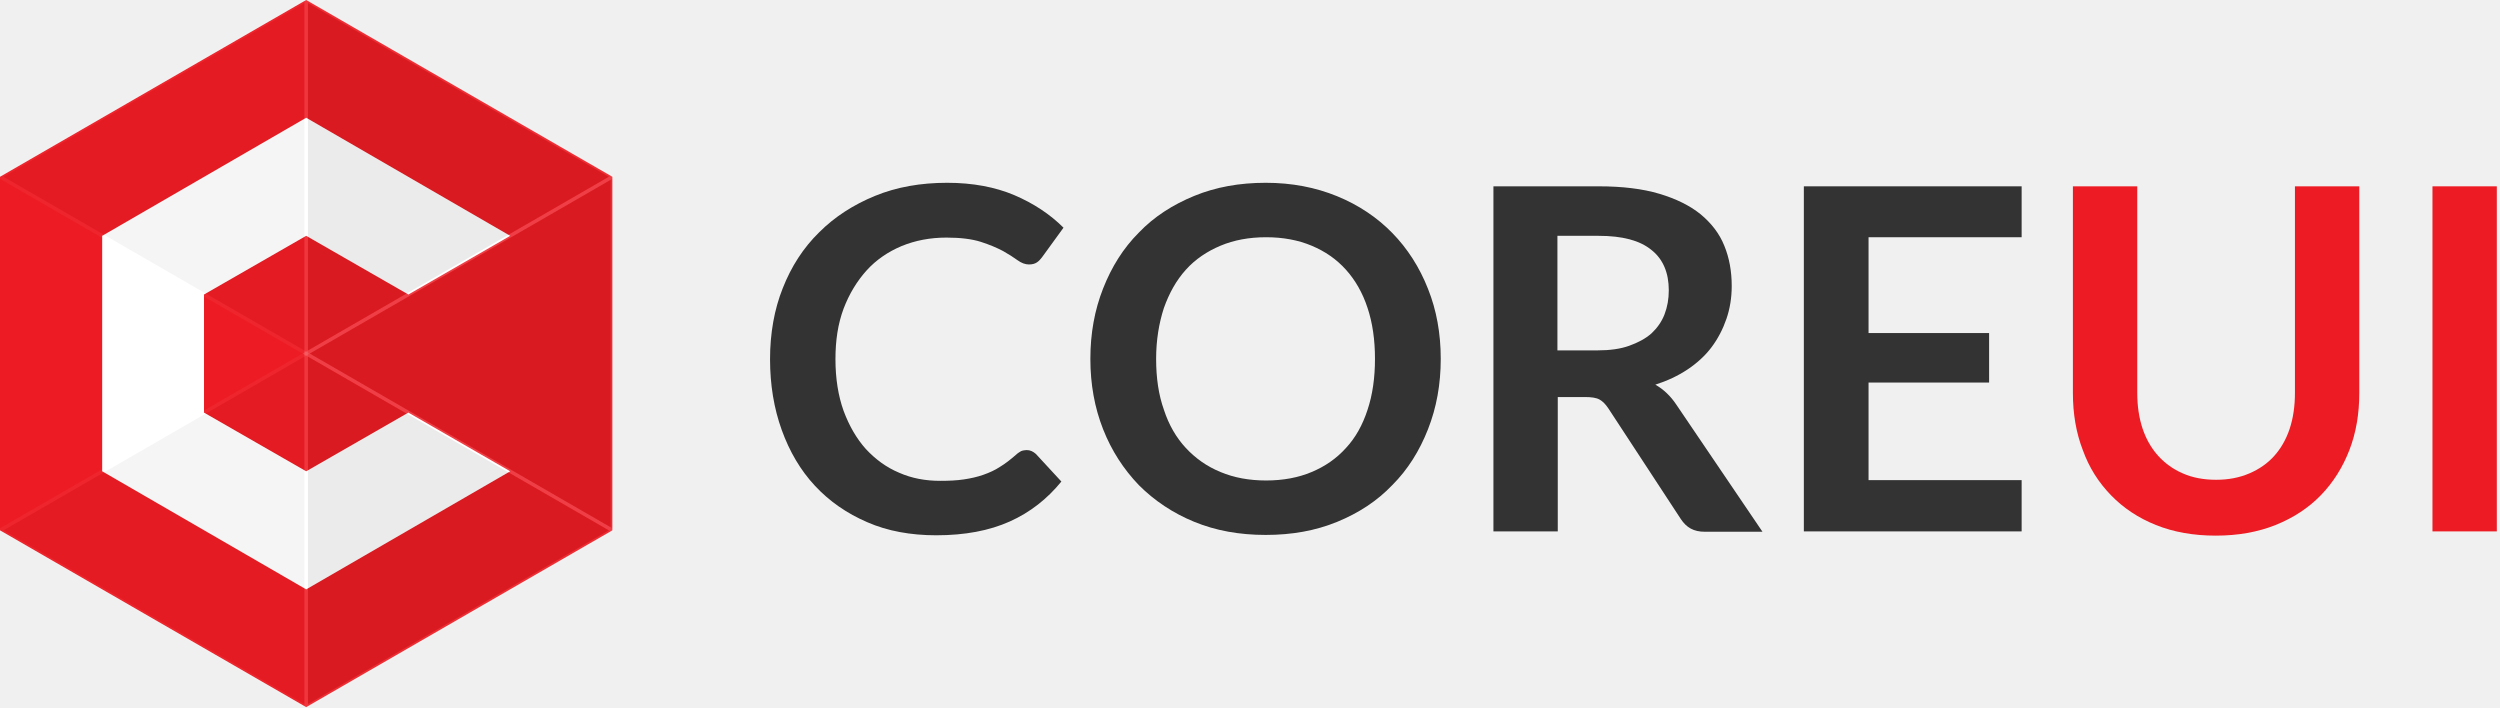
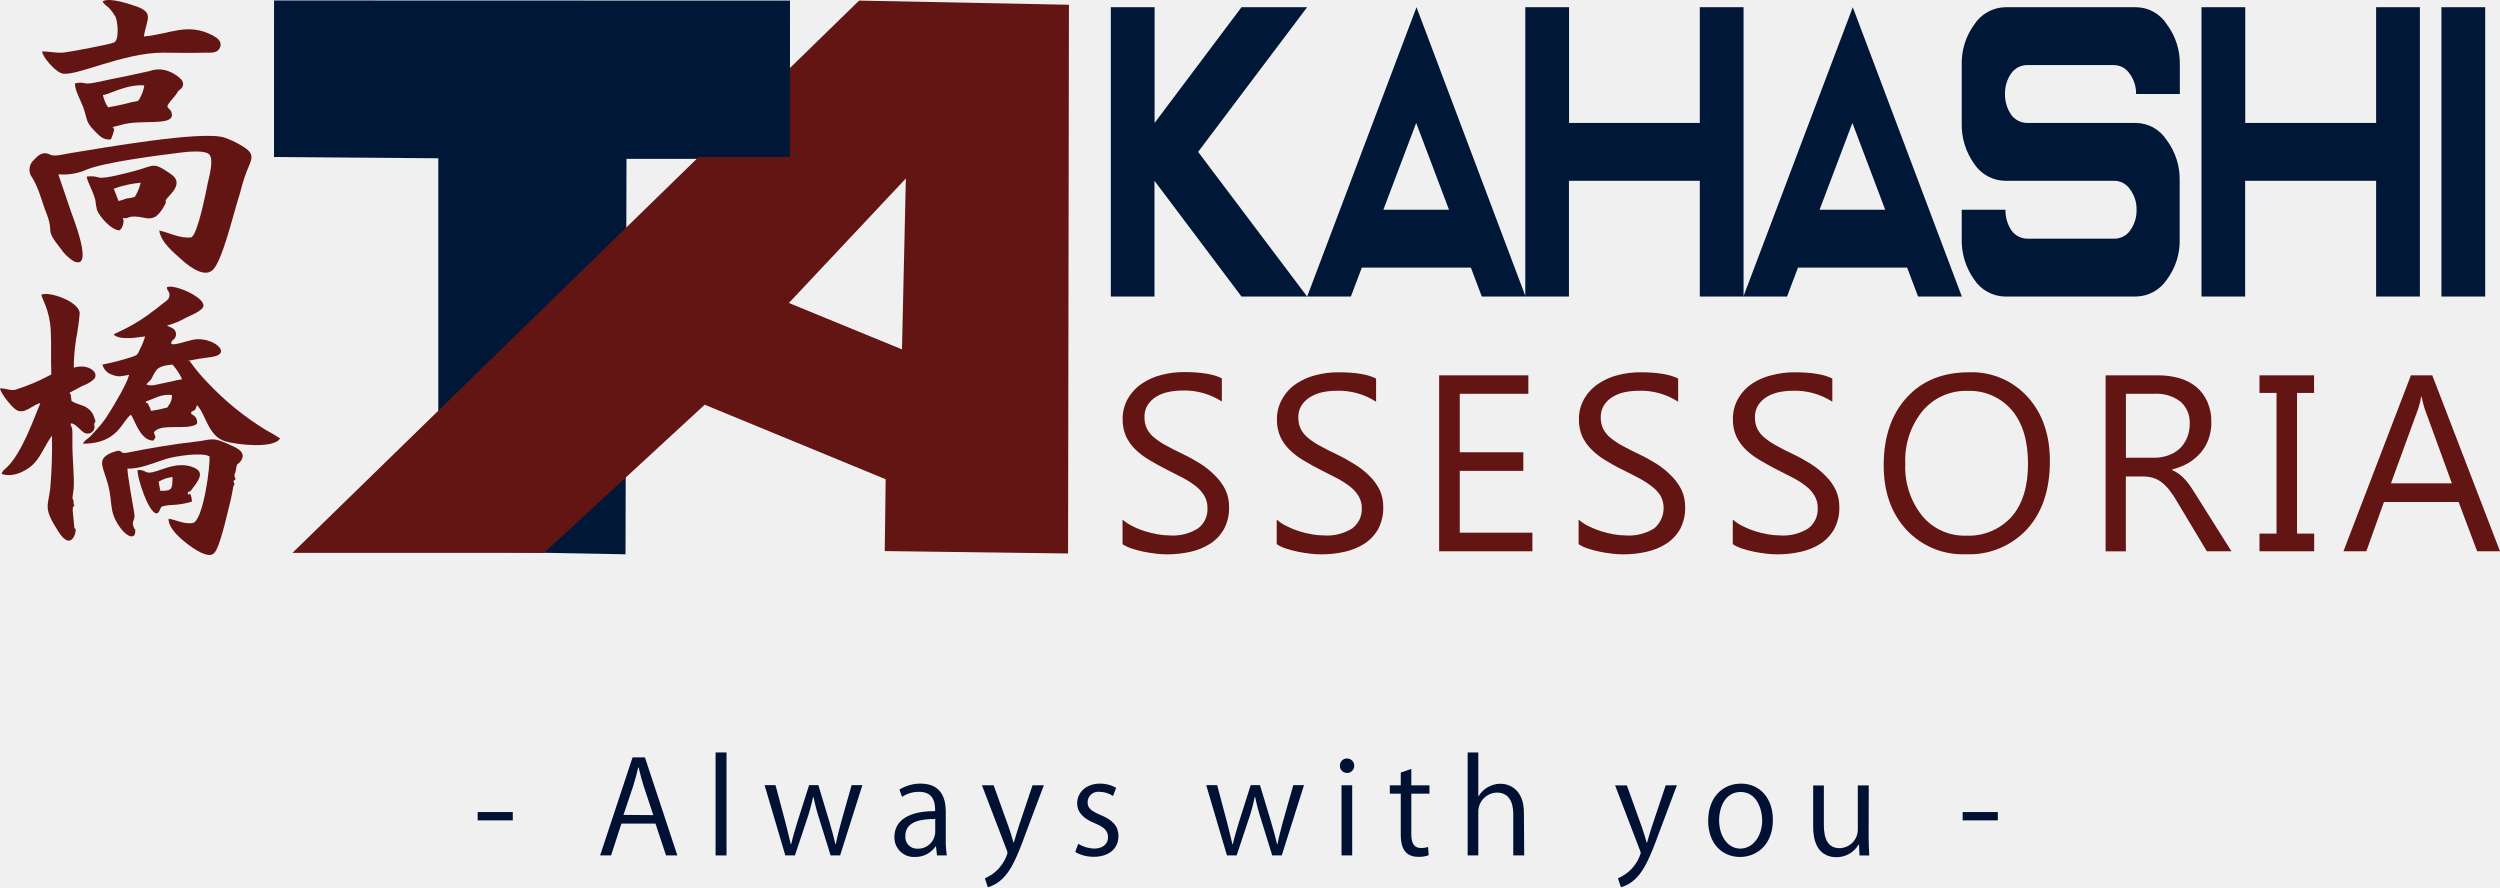
- <svg xmlns="http://www.w3.org/2000/svg" version="1.1" id="Warstwa_1" x="0px" y="0px" width="707.1px" height="200px" viewBox="0 0 707.1 200" enable-background="new 0 0 707.1 200" xml:space="preserve">
-   <polygon fill="#ED1C24" points="0,150 0,50 86.6,0 173.2,50 173.2,150 86.6,200 " />
-   <polygon fill="#FFFFFF" points="86.6,133.3 57.7,116.7 57.7,83.3 86.6,66.7 115.5,83.3 144.3,66.7 86.6,33.3 28.9,66.7 28.9,133.3   86.6,166.7 144.3,133.3 115.5,116.7 " />
-   <polygon opacity="0.04" stroke="#FFFFFF" stroke-miterlimit="10" enable-background="new    " points="0,50 86.6,100 86.6,0 " />
-   <polygon opacity="0.04" stroke="#FFFFFF" stroke-miterlimit="10" enable-background="new    " points="0,150 86.6,200 86.6,100 " />
-   <polygon opacity="0.08" stroke="#FFFFFF" stroke-miterlimit="10" enable-background="new    " points="86.6,100 173.2,150 173.2,50   " />
-   <polygon fill-opacity="0" points="86.6,100 0,50 0,150 " />
-   <polygon opacity="0.08" stroke="#FFFFFF" stroke-miterlimit="10" enable-background="new    " points="173.2,150 86.6,100 86.6,200   " />
-   <polygon opacity="0.08" stroke="#FFFFFF" stroke-miterlimit="10" enable-background="new    " points="173.2,50 86.6,0 86.6,100 " />
-   <g>
-     <path fill="#333333" d="M290.4,127.3c1,0,1.8,0.4,2.6,1.1l7.2,7.8c-4,4.9-8.8,8.7-14.6,11.3c-5.8,2.6-12.7,3.9-20.8,3.9   c-7.2,0-13.8-1.2-19.5-3.7c-5.8-2.5-10.7-5.9-14.8-10.3c-4.1-4.4-7.2-9.7-9.4-15.8c-2.2-6.1-3.3-12.8-3.3-20   c0-7.3,1.2-14.1,3.6-20.1c2.4-6.1,5.8-11.4,10.3-15.8c4.4-4.4,9.7-7.8,15.8-10.3s12.9-3.7,20.4-3.7c7.2,0,13.6,1.2,19,3.5   s10.1,5.4,13.9,9.2l-6.1,8.4c-0.4,0.5-0.8,1-1.4,1.4s-1.3,0.6-2.3,0.6s-2.1-0.4-3.2-1.2s-2.5-1.7-4.1-2.6c-1.7-0.9-3.8-1.8-6.3-2.6   c-2.5-0.8-5.8-1.2-9.7-1.2c-4.6,0-8.8,0.8-12.7,2.4c-3.8,1.6-7.2,3.9-9.9,6.9s-4.9,6.6-6.5,10.8c-1.6,4.3-2.3,9-2.3,14.3   c0,5.5,0.8,10.4,2.3,14.6c1.6,4.3,3.7,7.9,6.3,10.8c2.7,2.9,5.8,5.2,9.4,6.7c3.6,1.6,7.5,2.3,11.6,2.3c2.5,0,4.7-0.1,6.7-0.4   c2-0.3,3.8-0.7,5.5-1.3s3.3-1.3,4.8-2.3c1.5-0.9,3-2.1,4.5-3.4c0.4-0.4,0.9-0.7,1.4-1C289.3,127.4,289.9,127.3,290.4,127.3z" />
-     <path fill="#333333" d="M407.5,101.5c0,7.2-1.2,13.8-3.6,19.9s-5.7,11.4-10.1,15.8c-4.3,4.5-9.5,7.9-15.6,10.4s-12.8,3.7-20.2,3.7   c-7.4,0-14.1-1.2-20.2-3.7s-11.3-6-15.7-10.4c-4.3-4.5-7.7-9.7-10.1-15.8c-2.4-6.1-3.6-12.7-3.6-19.9c0-7.2,1.2-13.8,3.6-19.9   s5.7-11.4,10.1-15.8c4.3-4.5,9.6-7.9,15.7-10.4s12.8-3.7,20.2-3.7c7.4,0,14.1,1.3,20.2,3.8s11.3,6,15.6,10.4   c4.3,4.4,7.7,9.7,10.1,15.8C406.3,87.7,407.5,94.3,407.5,101.5z M388.9,101.5c0-5.4-0.7-10.2-2.1-14.4c-1.4-4.3-3.5-7.9-6.1-10.8   c-2.7-3-5.9-5.2-9.7-6.8c-3.8-1.6-8.1-2.4-12.9-2.4s-9.1,0.8-12.9,2.4s-7.1,3.8-9.8,6.8c-2.7,3-4.7,6.6-6.2,10.8   c-1.4,4.3-2.2,9.1-2.2,14.4c0,5.4,0.7,10.2,2.2,14.4c1.4,4.3,3.5,7.9,6.2,10.8s5.9,5.2,9.8,6.8c3.8,1.6,8.1,2.4,12.9,2.4   s9.1-0.8,12.9-2.4c3.8-1.6,7-3.8,9.7-6.8c2.7-2.9,4.7-6.5,6.1-10.8C388.2,111.7,388.9,106.9,388.9,101.5z" />
-     <path fill="#333333" d="M440.6,112.2v38.1h-18.2V52.7h29.8c6.7,0,12.4,0.7,17.1,2.1c4.7,1.4,8.6,3.3,11.7,5.8   c3,2.5,5.3,5.4,6.7,8.9c1.4,3.4,2.1,7.2,2.1,11.4c0,3.3-0.5,6.4-1.5,9.3s-2.4,5.6-4.2,8c-1.8,2.4-4.1,4.5-6.8,6.3   c-2.7,1.8-5.7,3.2-9.1,4.3c2.3,1.3,4.3,3.2,5.9,5.6l24.4,36h-16.3c-1.6,0-2.9-0.3-4-0.9c-1.1-0.6-2-1.5-2.8-2.7l-20.5-31.3   c-0.8-1.2-1.6-2-2.5-2.5s-2.3-0.7-4.1-0.7h-7.7V112.2z M440.6,99.1h11.3c3.4,0,6.4-0.4,8.9-1.3s4.6-2,6.3-3.5   c1.6-1.5,2.9-3.3,3.7-5.4c0.8-2.1,1.2-4.3,1.2-6.8c0-4.9-1.6-8.8-4.9-11.4c-3.3-2.7-8.2-4-15-4h-11.6v32.4H440.6z" />
-     <path fill="#333333" d="M571.8,52.7v14.4h-43.3v27.1h34.1v14h-34.1v27.6h43.3v14.5h-61.6V52.7H571.8z" />
-     <path fill="#ED1C24" d="M626.8,135.7c3.5,0,6.6-0.6,9.4-1.8c2.8-1.2,5.1-2.8,7-4.9c1.9-2.1,3.4-4.7,4.4-7.7s1.5-6.4,1.5-10.1V52.7   h18.2v58.5c0,5.8-0.9,11.2-2.8,16.1c-1.9,4.9-4.6,9.2-8.1,12.8c-3.5,3.6-7.8,6.4-12.8,8.4s-10.6,3-16.9,3s-11.9-1-16.9-3   s-9.2-4.8-12.7-8.4c-3.5-3.6-6.2-7.8-8-12.8c-1.9-4.9-2.8-10.3-2.8-16.1V52.7h18.2v58.4c0,3.7,0.5,7.1,1.5,10.1s2.5,5.6,4.4,7.7   s4.2,3.8,7,5C620.1,135.1,623.3,135.7,626.8,135.7z" />
-     <path fill="#ED1C24" d="M706.2,150.3H688V52.7h18.2V150.3z" />
+ <svg xmlns="http://www.w3.org/2000/svg" viewBox="0 0 457.11 162.24">
+   <defs>
+     <style>.cls-1{fill:#013;}.cls-2,.cls-4{fill:#001737;}.cls-2,.cls-3{fill-rule:evenodd;}.cls-3{fill:#631514;}</style>
+   </defs>
+   <g id="Camada_2" data-name="Camada 2">
+     <g id="Camada_1-2" data-name="Camada 1">
+       <path class="cls-1" d="M87.34,148.48h6.42V150H87.34Z" />
+       <path class="cls-1" d="M123.85,156.41h-2.07l-1.93-5.82h-6.23l-1.89,5.82h-2l5.93-17.93h2.26Zm-4.4-7.37-1.76-5.32c-.38-1.22-.69-2.35-.92-3.41h-.07c-.24,1.08-.57,2.21-.9,3.34L114,149Z" />
+       <path class="cls-1" d="M132.84,156.41h-2V137.58h2Z" />
+       <path class="cls-1" d="M157.68,143.56l-4.07,12.85h-1.74l-2-6.45a37.35,37.35,0,0,1-1.13-4.24h-.07a34,34,0,0,1-1.18,4.26l-2.14,6.43h-1.76l-3.79-12.85h2l1.79,6.73c.35,1.43.71,2.75,1,4.07h.07c.29-1.27.71-2.66,1.13-4.05l2.15-6.75h1.69l2,6.63c.44,1.51.82,2.87,1.13,4.17h.07c.23-1.27.58-2.61,1-4.14l1.88-6.66Z" />
+       <path class="cls-1" d="M172.93,153.35a17.46,17.46,0,0,0,.19,3.06h-1.79l-.19-1.65h-.07a4.47,4.47,0,0,1-3.79,1.93,3.55,3.55,0,0,1-3.74-3.65c0-3.08,2.68-4.75,7.44-4.73,0-1.08,0-3.53-2.92-3.53a5.56,5.56,0,0,0-3.13.92l-.47-1.34a7.3,7.3,0,0,1,3.9-1.08c3.63,0,4.57,2.56,4.57,5.1Zm-1.93-3.6c-2.42,0-5.46.35-5.46,3.06a2.13,2.13,0,0,0,2.21,2.37,3.14,3.14,0,0,0,3.25-3Z" />
+       <path class="cls-1" d="M190.86,143.58l-3.42,9.08c-1.52,4.17-2.61,6.57-4.21,8.07a6.48,6.48,0,0,1-2.61,1.51l-.54-1.65a7.3,7.3,0,0,0,4.14-4.61,1.77,1.77,0,0,0-.14-.54l-4.54-11.86h2.14l2.8,7.79c.33.9.61,1.91.82,2.68h.07c.22-.77.52-1.74.83-2.73l2.59-7.74Z" />
+       <path class="cls-1" d="M203.51,145.54a4.54,4.54,0,0,0-2.49-.76,1.93,1.93,0,0,0-2.16,1.91c0,1.1.72,1.62,2.37,2.33,2.07.84,3.27,1.93,3.27,3.86,0,2.28-1.74,3.78-4.54,3.78a6.75,6.75,0,0,1-3.36-.87l.54-1.5a6.09,6.09,0,0,0,2.89.87c1.72,0,2.57-.92,2.57-2.07s-.69-1.86-2.38-2.54c-2.16-.87-3.27-2.07-3.27-3.63,0-2,1.6-3.64,4.19-3.64a5.71,5.71,0,0,1,2.94.77Z" />
+       <path class="cls-1" d="M238.43,143.56l-4.07,12.85h-1.74l-2-6.45a39.57,39.57,0,0,1-1.13-4.24h-.07a32.39,32.39,0,0,1-1.17,4.26l-2.14,6.43h-1.77l-3.79-12.85h2l1.79,6.73c.35,1.43.7,2.75,1,4.07h.07c.28-1.27.71-2.66,1.13-4.05l2.14-6.75h1.7l2,6.63c.45,1.51.83,2.87,1.13,4.17h.07c.24-1.27.59-2.61,1-4.14l1.89-6.66Z" />
+       <path class="cls-1" d="M246.24,141.32A1.26,1.26,0,0,1,245,140a1.28,1.28,0,0,1,1.29-1.32,1.33,1.33,0,0,1,0,2.66Zm1,15.09h-1.95V143.58h1.95Z" />
+       <path class="cls-1" d="M256.12,141.25l1.93-.66v3h3.32v1.53h-3.32v7.41c0,1.63.49,2.52,1.74,2.52a3.77,3.77,0,0,0,1.32-.19l.12,1.51a5,5,0,0,1-1.91.3c-3.11,0-3.2-2.82-3.2-4.18v-7.37h-2v-1.53h2Z" />
+       <path class="cls-1" d="M278.69,156.41h-2v-7.58c0-2.1-.75-3.91-3-3.91a3.49,3.49,0,0,0-3.39,3.6v7.89h-1.95V137.58h1.95v8h.05a4.7,4.7,0,0,1,4-2.28c1.58,0,4.29,1,4.29,5.31Z" />
+       <path class="cls-1" d="M306.61,143.58l-3.41,9.08c-1.53,4.17-2.61,6.57-4.21,8.07a6.48,6.48,0,0,1-2.61,1.51l-.55-1.65A7.32,7.32,0,0,0,300,156a1.58,1.58,0,0,0-.15-.54l-4.54-11.86h2.15l2.8,7.79c.32.9.61,1.91.82,2.68h.07c.21-.77.52-1.74.82-2.73l2.59-7.74Z" />
+       <path class="cls-1" d="M324.16,149.89c0,4.77-3.15,6.8-6,6.8-3.29,0-5.83-2.47-5.83-6.61,0-4.38,2.73-6.8,6-6.8C321.83,143.28,324.16,146,324.16,149.89Zm-5.9-5.08c-2.78,0-3.93,2.73-3.93,5.2,0,2.84,1.57,5.15,3.88,5.15s4-2.31,4-5.2C322.16,147.68,321.06,144.81,318.26,144.81Z" />
+       <path class="cls-1" d="M341.67,153c0,1.32.07,2.43.11,3.42H340l-.09-2h-.08a4.63,4.63,0,0,1-4.09,2.31c-1.93,0-4.21-1.11-4.21-5.53v-7.58h1.95v7.23c0,2.49.73,4.23,2.87,4.23a3.39,3.39,0,0,0,3.34-3.48v-8h2Z" />
+       <path class="cls-1" d="M358.86,148.48h6.43V150h-6.43Z" />
+       <polygon class="cls-2" points="50.12 28.71 80.14 28.94 80.14 100.73 114.37 101.35 114.55 29.05 144.43 29.04 144.42 0.14 50.16 0.11 50.12 28.71" />
+       <path class="cls-2" d="M446.4,54.22V1.32h8v52.9Zm-43.87,0V1.32h8V22.48h23.93V1.32h8v52.9h-8V33.06H410.51V54.22Zm-35.89,0A6.87,6.87,0,0,1,361,51.16a12.27,12.27,0,0,1-2.31-7.52V38.35h8a6.49,6.49,0,0,0,1.11,3.81,3.59,3.59,0,0,0,2.87,1.48h16a3.49,3.49,0,0,0,2.8-1.48,6.2,6.2,0,0,0,1.19-3.81,6,6,0,0,0-1.19-3.72,3.44,3.44,0,0,0-2.8-1.57H366.64A6.87,6.87,0,0,1,361,30a12.27,12.27,0,0,1-2.31-7.52V11.9A11.93,11.93,0,0,1,361,4.46a6.91,6.91,0,0,1,5.67-3.14h23.93a6.75,6.75,0,0,1,5.6,3.14,11.92,11.92,0,0,1,2.37,7.44v5.29h-8a6,6,0,0,0-1.19-3.73,3.45,3.45,0,0,0-2.8-1.56h-16a3.54,3.54,0,0,0-2.87,1.56,6.32,6.32,0,0,0-1.11,3.73A6.49,6.49,0,0,0,367.75,21a3.62,3.62,0,0,0,2.87,1.48h19.95a6.74,6.74,0,0,1,5.6,3.15,11.89,11.89,0,0,1,2.37,7.43V43.64a11.82,11.82,0,0,1-2.37,7.52,6.93,6.93,0,0,1-5.6,3.06Zm-47.87,0,20-52.9,19.94,52.9h-8l-2-5.29H328.75l-2,5.29ZM344.7,38.35l-6-15.87-6,15.87ZM278.89,54.22V1.32h8V22.48H310.8V1.32h8v52.9h-8V33.06H286.87V54.22Zm-39.88,0L259,1.32l19.94,52.9h-8l-2-5.29H249l-2,5.29Zm25.93-15.87-6-15.87-6,15.87ZM203.11,54.22V1.32h8V22.48L227,1.32h12L219.07,27.77,239,54.22H227L211.09,33.06V54.22Z" />
+       <path class="cls-3" d="M448.31,88.38l-5-13.72a14.62,14.62,0,0,1-.52-2.13h-.1a12,12,0,0,1-.52,2.16l-5,13.69Zm8.8,12.41h-4.18l-3.39-9H435.89l-3.22,9h-4.18l12.33-32.16h3.91Zm-34-32.16v3.21H420V97.57h3.13v3.22h-10V97.57h3.12V71.84h-3.12V68.63ZM388.71,72V83.7h5.12a8,8,0,0,0,2.62-.43,6.2,6.2,0,0,0,2.07-1.22,5.78,5.78,0,0,0,1.37-2,6.58,6.58,0,0,0,.49-2.6,5.07,5.07,0,0,0-1.67-4A7.19,7.19,0,0,0,393.87,72ZM408,100.79h-4.5l-5.39-9a17.4,17.4,0,0,0-1.43-2.15,7.77,7.77,0,0,0-1.42-1.44,4.55,4.55,0,0,0-1.57-.82,6.17,6.17,0,0,0-1.89-.26h-3.1v13.69H385V68.63h9.6a13.83,13.83,0,0,1,3.9.52,8.81,8.81,0,0,1,3.09,1.6,7.42,7.42,0,0,1,2,2.69,8.78,8.78,0,0,1,.74,3.75,8.93,8.93,0,0,1-.5,3.08,8,8,0,0,1-1.44,2.5,9.14,9.14,0,0,1-2.24,1.88,11.68,11.68,0,0,1-3,1.19v.09a6.8,6.8,0,0,1,1.39.82,8.31,8.31,0,0,1,1.14,1.09,12.79,12.79,0,0,1,1.06,1.42c.35.54.74,1.15,1.18,1.86ZM359.77,71.47a10.33,10.33,0,0,0-8.23,3.66,14.19,14.19,0,0,0-3.17,9.61,14.29,14.29,0,0,0,3.09,9.58,10,10,0,0,0,8,3.62,10.59,10.59,0,0,0,8.35-3.45q3-3.46,3-9.68,0-6.37-3-9.86A10.13,10.13,0,0,0,359.77,71.47Zm-.28,29.87a14.09,14.09,0,0,1-10.95-4.51q-4.12-4.52-4.12-11.74,0-7.77,4.2-12.39T360,68.07a13.78,13.78,0,0,1,10.73,4.49q4.08,4.5,4.08,11.74,0,7.88-4.18,12.46A14.37,14.37,0,0,1,359.49,101.34ZM316.83,99.5V95a8.31,8.31,0,0,0,1.83,1.21,13.82,13.82,0,0,0,2.24.91,18,18,0,0,0,2.36.58,13.71,13.71,0,0,0,2.2.2,8.57,8.57,0,0,0,5.18-1.29,4.37,4.37,0,0,0,1.72-3.7,4.26,4.26,0,0,0-.58-2.27,6.29,6.29,0,0,0-1.57-1.76,15.65,15.65,0,0,0-2.39-1.53q-1.38-.73-3-1.53c-1.12-.58-2.16-1.15-3.13-1.74a13,13,0,0,1-2.54-1.93,8.21,8.21,0,0,1-1.69-2.38,7.49,7.49,0,0,1-.61-3.14,7.35,7.35,0,0,1,1-3.82,8.11,8.11,0,0,1,2.53-2.68A11.28,11.28,0,0,1,324,68.59a16.11,16.11,0,0,1,4.1-.52c3.17,0,5.48.39,6.93,1.15v4.23a12.55,12.55,0,0,0-7.32-2,12.25,12.25,0,0,0-2.46.26,7,7,0,0,0-2.2.85,4.92,4.92,0,0,0-1.57,1.51,4,4,0,0,0-.6,2.25,4.58,4.58,0,0,0,.46,2.13,5.11,5.11,0,0,0,1.35,1.63,13.29,13.29,0,0,0,2.18,1.44c.86.46,1.86,1,3,1.53s2.24,1.16,3.27,1.8A15.27,15.27,0,0,1,333.78,87a9.5,9.5,0,0,1,1.85,2.53,7.27,7.27,0,0,1,.68,3.2,8.14,8.14,0,0,1-.93,4,7.76,7.76,0,0,1-2.51,2.68,11.2,11.2,0,0,1-3.64,1.49,19.8,19.8,0,0,1-4.35.46,18.34,18.34,0,0,1-1.89-.12c-.75-.09-1.5-.2-2.29-.36a20.18,20.18,0,0,1-2.2-.59A6.9,6.9,0,0,1,316.83,99.5Zm-28.19,0V95a8.31,8.31,0,0,0,1.83,1.21,14.19,14.19,0,0,0,2.24.91,18.45,18.45,0,0,0,2.36.58,13.71,13.71,0,0,0,2.2.2,8.61,8.61,0,0,0,5.19-1.29,4.84,4.84,0,0,0,1.14-6A6.49,6.49,0,0,0,302,88.92a15.17,15.17,0,0,0-2.39-1.53c-.92-.49-1.91-1-3-1.53s-2.17-1.15-3.14-1.74A13,13,0,0,1,291,82.19a8.21,8.21,0,0,1-1.69-2.38,7.49,7.49,0,0,1-.61-3.14,7.35,7.35,0,0,1,1-3.82,8.14,8.14,0,0,1,2.54-2.68,11.23,11.23,0,0,1,3.57-1.58,16.17,16.17,0,0,1,4.1-.52c3.17,0,5.48.39,6.93,1.15v4.23a12.52,12.52,0,0,0-7.31-2,12.27,12.27,0,0,0-2.47.26,7,7,0,0,0-2.2.85,4.92,4.92,0,0,0-1.57,1.51,4,4,0,0,0-.6,2.25,4.58,4.58,0,0,0,.46,2.13,5.25,5.25,0,0,0,1.35,1.63,13,13,0,0,0,2.19,1.44c.85.46,1.85,1,3,1.53s2.24,1.16,3.27,1.8A15.27,15.27,0,0,1,305.59,87a9.5,9.5,0,0,1,1.85,2.53,7.27,7.27,0,0,1,.68,3.2,8.14,8.14,0,0,1-.92,4,7.79,7.79,0,0,1-2.52,2.68,11.2,11.2,0,0,1-3.64,1.49,19.8,19.8,0,0,1-4.35.46,18.16,18.16,0,0,1-1.88-.12c-.75-.09-1.51-.2-2.29-.36a19.77,19.77,0,0,1-2.21-.59A6.9,6.9,0,0,1,288.64,99.5Zm-8.45,1.29H263.14V68.63h16.31V72H266.91v10.7h11.62v3.4H266.91V97.39h13.28ZM233.44,99.5V95a8.08,8.08,0,0,0,1.83,1.21,13.71,13.71,0,0,0,2.23.91,18.19,18.19,0,0,0,2.37.58,13.61,13.61,0,0,0,2.2.2,8.57,8.57,0,0,0,5.18-1.29A4.37,4.37,0,0,0,249,93a4.26,4.26,0,0,0-.58-2.27,6.29,6.29,0,0,0-1.57-1.76,16.16,16.16,0,0,0-2.39-1.53q-1.38-.73-3-1.53c-1.12-.58-2.17-1.15-3.14-1.74a13.27,13.27,0,0,1-2.53-1.93,8.21,8.21,0,0,1-1.69-2.38,7.49,7.49,0,0,1-.62-3.14,7.26,7.26,0,0,1,1-3.82A8,8,0,0,1,237,70.17a11.28,11.28,0,0,1,3.58-1.58,16.11,16.11,0,0,1,4.1-.52c3.17,0,5.48.39,6.93,1.15v4.23a12.55,12.55,0,0,0-7.32-2,12.1,12.1,0,0,0-2.46.26,6.91,6.91,0,0,0-2.2.85A4.92,4.92,0,0,0,238,74.09a3.94,3.94,0,0,0-.61,2.25,4.71,4.71,0,0,0,.46,2.13,5.28,5.28,0,0,0,1.36,1.63,12.87,12.87,0,0,0,2.18,1.44c.86.46,1.86,1,3,1.53s2.25,1.16,3.27,1.8A14.58,14.58,0,0,1,250.38,87a9.54,9.54,0,0,1,1.86,2.53,7.27,7.27,0,0,1,.68,3.2,8.14,8.14,0,0,1-.93,4,7.76,7.76,0,0,1-2.51,2.68,11.29,11.29,0,0,1-3.64,1.49,19.8,19.8,0,0,1-4.35.46,18.34,18.34,0,0,1-1.89-.12c-.75-.09-1.51-.2-2.29-.36a19.59,19.59,0,0,1-2.2-.59A6.9,6.9,0,0,1,233.44,99.5Zm-28.19,0V95a8.31,8.31,0,0,0,1.83,1.21,13.46,13.46,0,0,0,2.24.91,18,18,0,0,0,2.36.58,13.71,13.71,0,0,0,2.2.2,8.57,8.57,0,0,0,5.18-1.29,4.37,4.37,0,0,0,1.72-3.7,4.26,4.26,0,0,0-.58-2.27,6.29,6.29,0,0,0-1.57-1.76,15.65,15.65,0,0,0-2.39-1.53q-1.38-.73-3-1.53c-1.12-.58-2.16-1.15-3.14-1.74a13.27,13.27,0,0,1-2.53-1.93,8.21,8.21,0,0,1-1.69-2.38,7.49,7.49,0,0,1-.61-3.14,7.35,7.35,0,0,1,1-3.82,8.11,8.11,0,0,1,2.53-2.68,11.28,11.28,0,0,1,3.58-1.58,16.11,16.11,0,0,1,4.1-.52c3.17,0,5.48.39,6.93,1.15v4.23a12.55,12.55,0,0,0-7.32-2,12.17,12.17,0,0,0-2.46.26,6.91,6.91,0,0,0-2.2.85,4.92,4.92,0,0,0-1.57,1.51,4,4,0,0,0-.6,2.25,4.58,4.58,0,0,0,.46,2.13,5.11,5.11,0,0,0,1.35,1.63,13.29,13.29,0,0,0,2.18,1.44c.86.46,1.86,1,3,1.53s2.25,1.16,3.27,1.8A15,15,0,0,1,222.2,87a9.5,9.5,0,0,1,1.85,2.53,7.27,7.27,0,0,1,.68,3.2,8.14,8.14,0,0,1-.93,4,7.76,7.76,0,0,1-2.51,2.68,11.2,11.2,0,0,1-3.64,1.49,19.8,19.8,0,0,1-4.35.46,18.34,18.34,0,0,1-1.89-.12c-.75-.09-1.5-.2-2.29-.36a19.59,19.59,0,0,1-2.2-.59A6.9,6.9,0,0,1,205.25,99.5Z" />
+       <path class="cls-3" d="M10.66,31.87A10.5,10.5,0,0,0,15.88,31c3.3-1.35,12.76-2.54,16.35-3,1.5-.2,4.63-.6,5.83.07s.18,4.21-.05,5.32c-.41,2-1.82,9.24-3,10-1.93.31-4.16-.87-5.89-1.25.3,2.19,2.73,4.1,3.87,5.14.87.8,4.09,3.7,5.86,2.13s3.78-10.16,4.81-13.36c.38-1.16.59-2.28,1-3.46,1.09-3.42,2.58-4.19-.56-6A16.67,16.67,0,0,0,41,25.14C36.81,23.86,19.11,27,12.85,28c-1.13.17-2.85.7-3.69.27-1.47-.75-2.35.35-3,1a2.37,2.37,0,0,0-.24,3.25c1.27,2.14,1.68,4.23,2.58,6.51C10,42.87,8,41.59,11.13,45.5a7.72,7.72,0,0,0,2.31,2.24c3.86,1.85-.12-8.05-.52-9.23Z" />
+       <path class="cls-3" d="M18.78.25c.16.55.88.89,1.25,1.3a9.25,9.25,0,0,1,1.08,1.51c.43.84.73,4.29-.26,4.71s-8.64,1.82-9.38,1.86c-1.39.07-2.55-.24-3.77-.23.06,1,2.29,3.57,3.55,4,2.17.82,11.22-3.79,18.54-3.77,2.43,0,5.13.09,7.53,0,1.35,0,2.37.14,2.87-.87.56-1.17-.55-1.89-1.27-2.27-4.66-2.44-7.74-.25-12.62.18.47-3,1.88-4.25-1.11-5.41C23.84.78,20-.55,18.78.25" />
+       <path class="cls-3" d="M13.72,15.21c-.14.74.67,2.5.95,3.11,1.62,3.45.54,3.59,2.79,5.79.65.63,1.41,1.58,2.8,1.37a6.11,6.11,0,0,0,.62-1.92c-.19-1,0,.62-.29-.33,1-.2,2-.58,3.15-.72,3.73-.47,8.32.4,7.63-1.93-.2-.67-.57-.57-.77-1.14.06-.48,1.31-1.75,1.63-2.21.15-.2.21-.41.34-.58s1.49-.77.63-2.06A6.36,6.36,0,0,0,30.75,13a4.88,4.88,0,0,0-3.41,0c-2.22.45-4.48,1-6.65,1.4-1.11.2-4.06,1-5,.86a3.53,3.53,0,0,0-2,0m5.08,2.08c.6.25,4.22-2,7.61-1.73a6.11,6.11,0,0,1-.66,2.06c-.51,1-.37.75-1.61,1a42.8,42.8,0,0,1-4.36.95A6.49,6.49,0,0,1,18.8,17.29Z" />
+       <path class="cls-3" d="M15.87,32.27c0,.86,1.12,2.52,1.56,4.32a14.54,14.54,0,0,0,.3,1.79c.43,1.21,2.69,3.78,4.14,3.73a1.84,1.84,0,0,0,.61-1,2.43,2.43,0,0,0,.1-.61c0-.35,0-.22,0-.28l-.13-.36c1.27.29.68-.73,4.13,0a2.51,2.51,0,0,0,1.94-.3,6.09,6.09,0,0,0,1.16-1.31c1-1.69.51-1,.64-1.63s3.62-2.91,1-4.74c-3.56-2.47-2.91-1.56-7.09-.52-1.2.3-4.95,1.33-6.09,1.11a5,5,0,0,0-2.2-.19M20.8,34.5a19.4,19.4,0,0,1,4.92-1.09A8.7,8.7,0,0,1,24.65,36a7.25,7.25,0,0,1-1.54.3,10.9,10.9,0,0,1-1.43.46Z" />
+       <path class="cls-3" d="M30.56,52.49c-.22.54.56.71.41,1.69-.09.62-.79,1-1.18,1.31-1,.79-1.76,1.38-2.8,2.14a32.26,32.26,0,0,1-5.79,3.29c-.56.29.2-.13-.17.1a.91.91,0,0,0-.24.18c1.28,1.12,4.68.42,5.74.31a11.92,11.92,0,0,1-.91,2.28c-.52,1.18-.54,1.15-1.71,1.54a43.33,43.33,0,0,1-5.19,1.33,2.7,2.7,0,0,0,1.8,1.87c1.22.48,1.81.22,3.09,0-.4,1.64-2.72,5.48-3.6,6.88a17.63,17.63,0,0,1-2.23,3c-.43.45-.72.83-1.24,1.36s-1.07.69-1.38,1.36c6.48,0,7.09-4.14,8.78-5.3.56.68,1.49,4,3.38,4.61.92.32.85-.1.85-.1.54-.49,0-.7,0-1.35,1.32-1.68,6.09-.23,7.82-1.47a1.41,1.41,0,0,0-.65-1.6c-.5-.45-.33.18-.37-.57.07-.23.45-.14.71-.47s.17-.53.35-.79c1.65,1.73,2,5.66,5.18,6.61,2.06.61,8.85,1.4,10-.54a23.83,23.83,0,0,0-2.47-1.46A51.27,51.27,0,0,1,38,70a33.85,33.85,0,0,1-3.15-3.74c-.45-.55.06-.13-.52-.28l2.12-.39c.72-.12,1.44-.21,2.18-.31,4.19-.57.14-3.85-3.31-3.17-1.11.22-3.76,1.18-4,.72-.06-.08,0-.36.24-.61l.15-.12A1.25,1.25,0,0,0,31.51,60l-.71-.34a1.62,1.62,0,0,1-.26-.15,13.85,13.85,0,0,0,3.51-1.44c.88-.42,3-1.27,3.14-2.08.32-1.59-5.21-4.06-6.63-3.5M27,70c1-.87.5-.66,1.54-2.26.5-.77,2-1,3-1.08a10.73,10.73,0,0,1,1.76,2.68c-1,.16-2.14.47-3.23.68-1.55.29-2.27.66-3.31.28Zm1.82,2.57a5.38,5.38,0,0,1,2.62-.34,2.79,2.79,0,0,1-.63,1.93c-.24.4,0,.22-.38.39a21,21,0,0,1-2.8.57,8.25,8.25,0,0,0-.43-1c-.49-1-.36,0-.57-.68Z" />
+       <path class="cls-3" d="M13.9,62.08a43.54,43.54,0,0,0,.67-4.78c0-2.11-5.56-4.09-7-3.42,0,.58,1.5,2.71,1.7,6.41.15,2.67,0,5.49.11,8.18a38.54,38.54,0,0,1-6.62,2.81C1.77,71.44,1,71,0,71c.16,1,2.06,3.3,2.86,3.87C4.45,76,6,73.9,7.37,73.72,6,77.05,4.06,82.56,1.42,85.29c-.47.48-1,.77-1.12,1.36,2.34.82,5-.86,6-2,1.26-1.37,2-3.35,3.2-5a87.82,87.82,0,0,1-.32,9.7c-.4,3.33-1.31,3.47,1.48,7.82,2.36,3.7,3.24.24,3.18-.3-.37-1,.42.71-.18-.26l-.06-.09-.31-3.17c0-.72.08-.77.35-.9-.19-.38-.11.08-.19-.47v-.17s0-.06,0-.08a.24.24,0,0,0,0-.08.59.59,0,0,1,0-.08l-.09-.18c-.11-.3-.09-.09-.1-.48l.22-1.69c.13-1.92-.26-5.56-.24-8.06,0-.71,0-1.39,0-2.09,0-1.34-.46-1.1-.28-1.64.72-.13,1.79,1.34,2.48,1.72a1.28,1.28,0,0,0,1.85-1c0-.46-.16-.33,0-.81s.14.25.14-.47l-.42-1.12c-1.11-1.85-2.44-1.5-3.93-2.43-.2-2.06-.25-.89-.34-1.52l2.32-1.24a5.76,5.76,0,0,0,2.19-1.31C18.16,68,16,66.43,13.49,67.23a35.08,35.08,0,0,1,.41-5.15" />
+       <path class="cls-3" d="M23.33,85.67c2.19.14,5.06-1.15,7.08-1.77,1.61-.49,6.44-1.26,7.89-.46.19,1.6-1.15,11.86-3.06,12.19-1.54.27-3.05-.6-4.42-.78-.14,2.32,4.46,5.54,5.89,6.17s2.23.72,2.84-.45c1-2,2.06-6.87,2.71-9.49l.32-1.67c.09-1,.42-.5.22-1.12,0,0,0-.08,0-.11L42.64,88a5.8,5.8,0,0,1,.45-.39c-.49-.9-.05-.86.07-1.82.15-1.22.36-.8.86-1.49,1-1.38-.35-2.21-1.27-2.64-4.25-2-3.58-1.25-7.44-.85-3.12.32-8.62,1.25-11.83,1.92-2.13.46-.53-1-3.25.12-2.24,1-1.65,2.11-.79,4.7,1.43,4.32.16,5.67,2.59,9,1.27,1.73,2.76,2.09,2.7.55,0-.75.05,0-.18-.48-.69-1.43.26-1.33,0-2.78-.3-1.81-1.2-6.72-1.25-8.1" />
+       <path class="cls-3" d="M25.17,85.93c-.2,1.21,2.18,8.55,3.65,7.9.51-.44.42-1,.81-1.22a7,7,0,0,1,1.83-.27,15.12,15.12,0,0,0,3.63-.62,4.11,4.11,0,0,0-.18-1.13c-.5-1-.1.52-.61-.43.29-.52.29,0,.73-.61,1.17-1.56,2.48-3.11.54-4-3.34-1.55-6.76,1-8.38.86-.65,0-.82-.55-2-.47M29,88.08a6.15,6.15,0,0,1,2.54-.86c0,2.24-.09,2.57-2.23,2.52Z" />
+       <path class="cls-3" d="M164.92,63.88,144.24,55.4l21.39-22.77ZM99.47,101.09l-46,0L157.08.11l38.37.76-.16,100.33-33.52-.44.17-13.13L128.85,74Z" />
+       <rect class="cls-4" x="50.12" y="0.14" width="94.3" height="28.57" />
+     </g>
  </g>
</svg>
